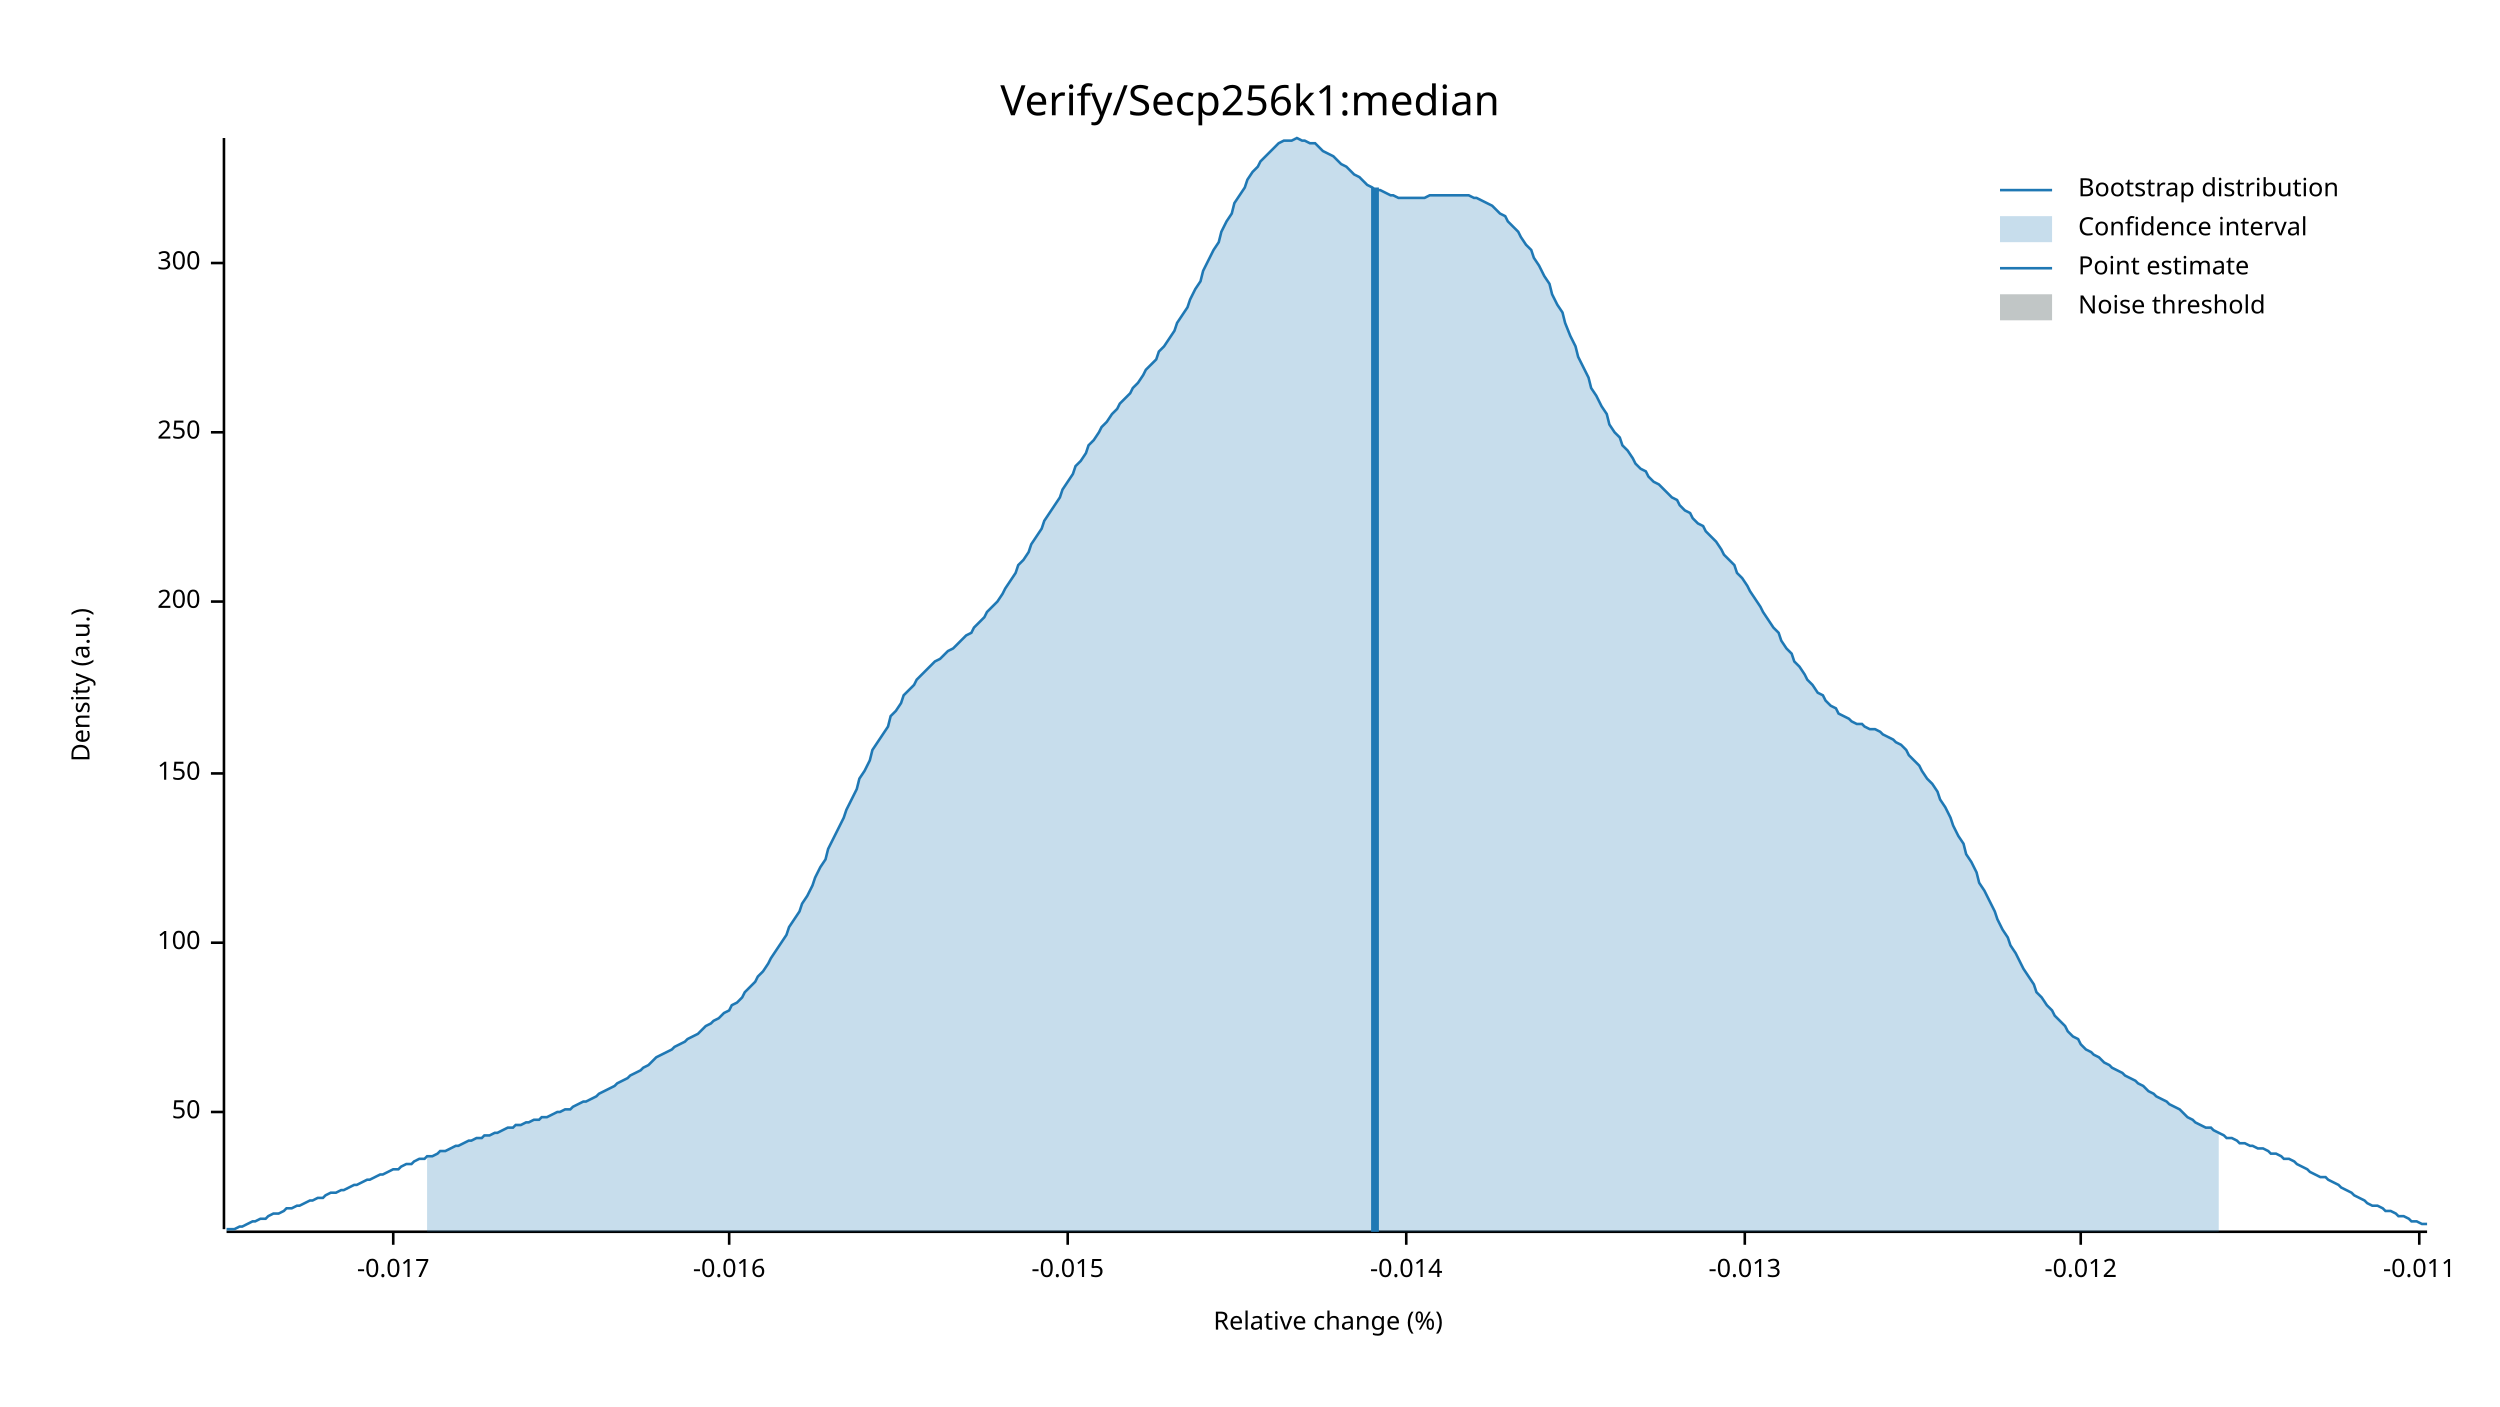
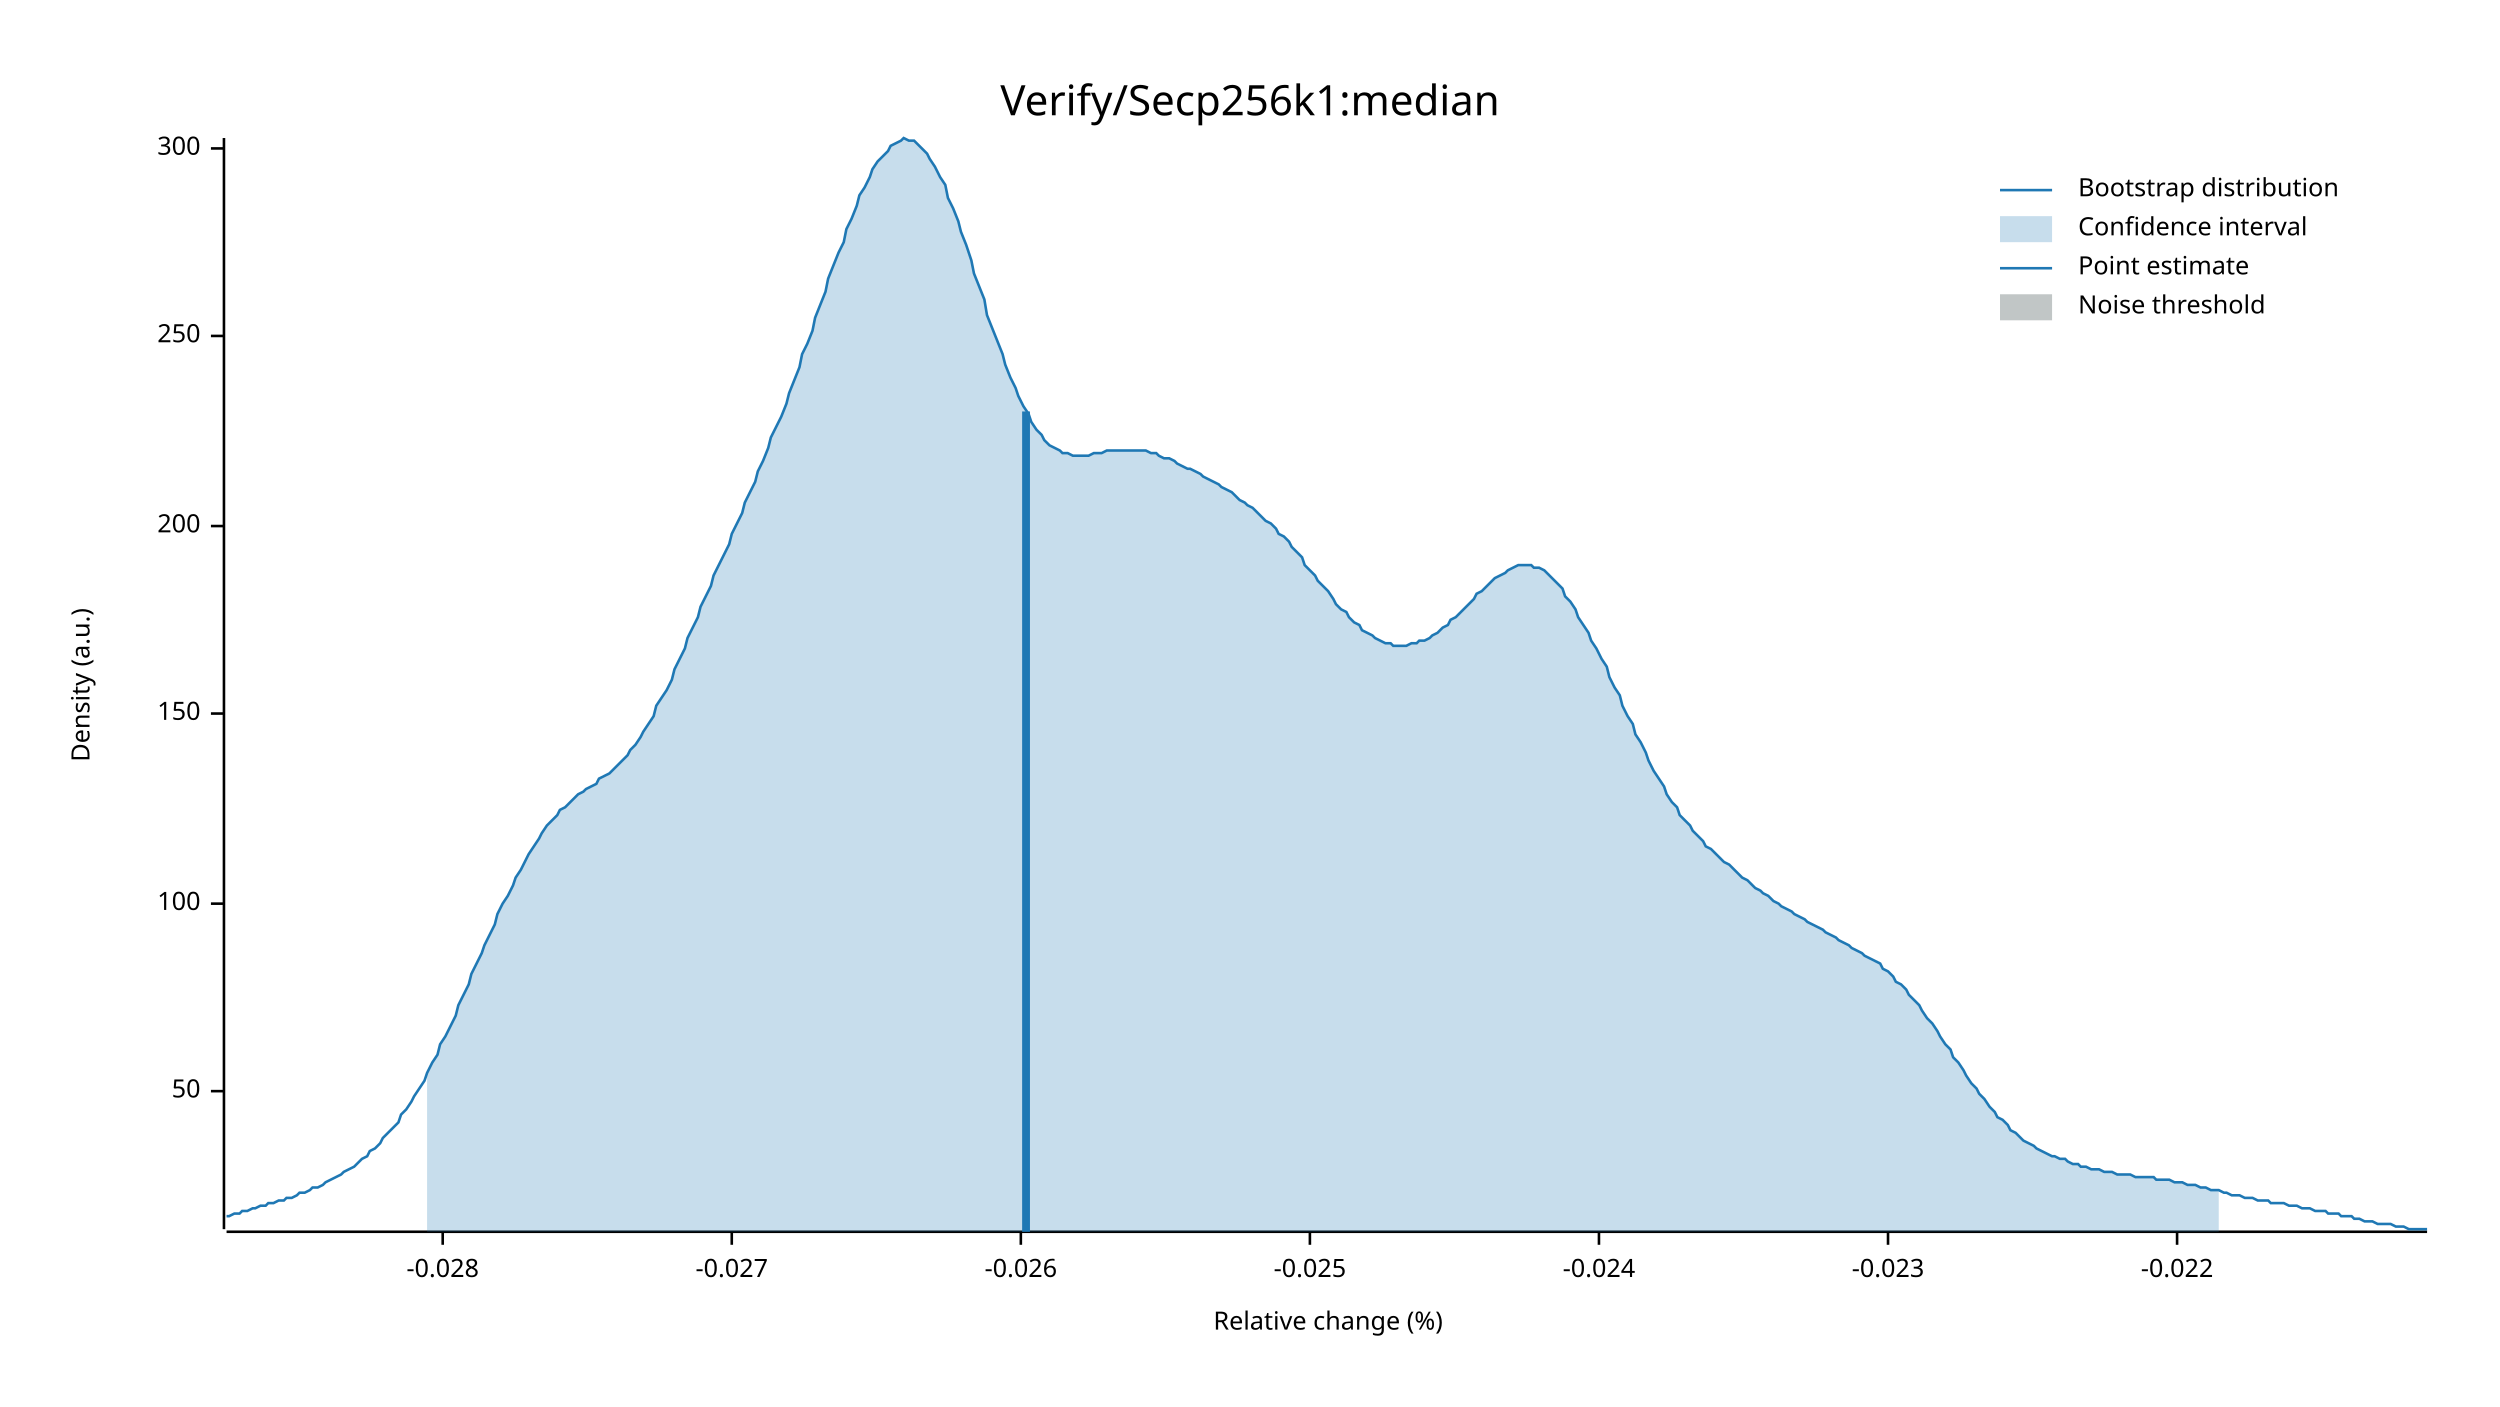
<svg xmlns="http://www.w3.org/2000/svg" width="960" height="540" viewBox="0 0 960 540">
  <text x="480" y="32" dy="0.76em" text-anchor="middle" font-family="sans-serif" font-size="16.129" opacity="1" fill="#000000">
Verify/Secp256k1:median
</text>
  <text x="27" y="263" dy="0.76em" text-anchor="middle" font-family="sans-serif" font-size="9.677" opacity="1" fill="#000000" transform="rotate(270, 27, 263)">
Density (a.u.)
</text>
  <text x="510" y="513" dy="-0.5ex" text-anchor="middle" font-family="sans-serif" font-size="9.677" opacity="1" fill="#000000">
Relative change (%)
</text>
  <polyline fill="none" opacity="1" stroke="#000000" stroke-width="1" points="86,53 86,472 " />
-   <text x="77" y="427" dy="0.5ex" text-anchor="end" font-family="sans-serif" font-size="9.677" opacity="1" fill="#000000">
+   <text x="77" y="419" dy="0.5ex" text-anchor="end" font-family="sans-serif" font-size="9.677" opacity="1" fill="#000000">
50
</text>
-   <polyline fill="none" opacity="1" stroke="#000000" stroke-width="1" points="81,427 86,427 " />
-   <text x="77" y="362" dy="0.5ex" text-anchor="end" font-family="sans-serif" font-size="9.677" opacity="1" fill="#000000">
+   <polyline fill="none" opacity="1" stroke="#000000" stroke-width="1" points="81,419 86,419 " />
+   <text x="77" y="347" dy="0.5ex" text-anchor="end" font-family="sans-serif" font-size="9.677" opacity="1" fill="#000000">
100
</text>
-   <polyline fill="none" opacity="1" stroke="#000000" stroke-width="1" points="81,362 86,362 " />
-   <text x="77" y="297" dy="0.5ex" text-anchor="end" font-family="sans-serif" font-size="9.677" opacity="1" fill="#000000">
+   <polyline fill="none" opacity="1" stroke="#000000" stroke-width="1" points="81,347 86,347 " />
+   <text x="77" y="274" dy="0.5ex" text-anchor="end" font-family="sans-serif" font-size="9.677" opacity="1" fill="#000000">
150
</text>
-   <polyline fill="none" opacity="1" stroke="#000000" stroke-width="1" points="81,297 86,297 " />
-   <text x="77" y="231" dy="0.5ex" text-anchor="end" font-family="sans-serif" font-size="9.677" opacity="1" fill="#000000">
+   <polyline fill="none" opacity="1" stroke="#000000" stroke-width="1" points="81,274 86,274 " />
+   <text x="77" y="202" dy="0.5ex" text-anchor="end" font-family="sans-serif" font-size="9.677" opacity="1" fill="#000000">
200
</text>
-   <polyline fill="none" opacity="1" stroke="#000000" stroke-width="1" points="81,231 86,231 " />
-   <text x="77" y="166" dy="0.5ex" text-anchor="end" font-family="sans-serif" font-size="9.677" opacity="1" fill="#000000">
+   <polyline fill="none" opacity="1" stroke="#000000" stroke-width="1" points="81,202 86,202 " />
+   <text x="77" y="129" dy="0.5ex" text-anchor="end" font-family="sans-serif" font-size="9.677" opacity="1" fill="#000000">
250
</text>
-   <polyline fill="none" opacity="1" stroke="#000000" stroke-width="1" points="81,166 86,166 " />
-   <text x="77" y="101" dy="0.5ex" text-anchor="end" font-family="sans-serif" font-size="9.677" opacity="1" fill="#000000">
+   <polyline fill="none" opacity="1" stroke="#000000" stroke-width="1" points="81,129 86,129 " />
+   <text x="77" y="57" dy="0.5ex" text-anchor="end" font-family="sans-serif" font-size="9.677" opacity="1" fill="#000000">
300
</text>
-   <polyline fill="none" opacity="1" stroke="#000000" stroke-width="1" points="81,101 86,101 " />
+   <polyline fill="none" opacity="1" stroke="#000000" stroke-width="1" points="81,57 86,57 " />
  <polyline fill="none" opacity="1" stroke="#000000" stroke-width="1" points="87,473 932,473 " />
-   <text x="151" y="483" dy="0.76em" text-anchor="middle" font-family="sans-serif" font-size="9.677" opacity="1" fill="#000000">
- -0.017
+   <text x="170" y="483" dy="0.76em" text-anchor="middle" font-family="sans-serif" font-size="9.677" opacity="1" fill="#000000">
+ -0.028
</text>
-   <polyline fill="none" opacity="1" stroke="#000000" stroke-width="1" points="151,473 151,478 " />
-   <text x="280" y="483" dy="0.76em" text-anchor="middle" font-family="sans-serif" font-size="9.677" opacity="1" fill="#000000">
- -0.016
+   <polyline fill="none" opacity="1" stroke="#000000" stroke-width="1" points="170,473 170,478 " />
+   <text x="281" y="483" dy="0.76em" text-anchor="middle" font-family="sans-serif" font-size="9.677" opacity="1" fill="#000000">
+ -0.027
</text>
-   <polyline fill="none" opacity="1" stroke="#000000" stroke-width="1" points="280,473 280,478 " />
-   <text x="410" y="483" dy="0.76em" text-anchor="middle" font-family="sans-serif" font-size="9.677" opacity="1" fill="#000000">
- -0.015
+   <polyline fill="none" opacity="1" stroke="#000000" stroke-width="1" points="281,473 281,478 " />
+   <text x="392" y="483" dy="0.76em" text-anchor="middle" font-family="sans-serif" font-size="9.677" opacity="1" fill="#000000">
+ -0.026
</text>
-   <polyline fill="none" opacity="1" stroke="#000000" stroke-width="1" points="410,473 410,478 " />
-   <text x="540" y="483" dy="0.76em" text-anchor="middle" font-family="sans-serif" font-size="9.677" opacity="1" fill="#000000">
- -0.014
+   <polyline fill="none" opacity="1" stroke="#000000" stroke-width="1" points="392,473 392,478 " />
+   <text x="503" y="483" dy="0.76em" text-anchor="middle" font-family="sans-serif" font-size="9.677" opacity="1" fill="#000000">
+ -0.025
</text>
-   <polyline fill="none" opacity="1" stroke="#000000" stroke-width="1" points="540,473 540,478 " />
-   <text x="670" y="483" dy="0.76em" text-anchor="middle" font-family="sans-serif" font-size="9.677" opacity="1" fill="#000000">
- -0.013
+   <polyline fill="none" opacity="1" stroke="#000000" stroke-width="1" points="503,473 503,478 " />
+   <text x="614" y="483" dy="0.76em" text-anchor="middle" font-family="sans-serif" font-size="9.677" opacity="1" fill="#000000">
+ -0.024
</text>
-   <polyline fill="none" opacity="1" stroke="#000000" stroke-width="1" points="670,473 670,478 " />
-   <text x="799" y="483" dy="0.76em" text-anchor="middle" font-family="sans-serif" font-size="9.677" opacity="1" fill="#000000">
- -0.012
+   <polyline fill="none" opacity="1" stroke="#000000" stroke-width="1" points="614,473 614,478 " />
+   <text x="725" y="483" dy="0.76em" text-anchor="middle" font-family="sans-serif" font-size="9.677" opacity="1" fill="#000000">
+ -0.023
</text>
-   <polyline fill="none" opacity="1" stroke="#000000" stroke-width="1" points="799,473 799,478 " />
-   <text x="929" y="483" dy="0.76em" text-anchor="middle" font-family="sans-serif" font-size="9.677" opacity="1" fill="#000000">
- -0.011
+   <polyline fill="none" opacity="1" stroke="#000000" stroke-width="1" points="725,473 725,478 " />
+   <text x="836" y="483" dy="0.76em" text-anchor="middle" font-family="sans-serif" font-size="9.677" opacity="1" fill="#000000">
+ -0.022
</text>
-   <polyline fill="none" opacity="1" stroke="#000000" stroke-width="1" points="929,473 929,478 " />
-   <polyline fill="none" opacity="1" stroke="#1F78B4" stroke-width="1" points="87,472 88,472 90,472 92,471 93,471 95,470 97,469 98,469 100,468 102,468 103,467 105,466 107,466 109,465 110,464 112,464 114,463 115,463 117,462 119,461 120,461 122,460 124,460 125,459 127,458 129,458 131,457 132,457 134,456 136,455 137,455 139,454 141,453 142,453 144,452 146,451 147,451 149,450 151,449 153,449 154,448 156,447 158,447 159,446 161,445 163,445 164,444 166,444 168,443 169,442 171,442 173,441 175,440 176,440 178,439 180,438 181,438 183,437 185,437 186,436 188,436 190,435 191,435 193,434 195,433 197,433 198,432 200,432 202,431 203,431 205,430 207,430 208,429 210,429 212,428 214,427 215,427 217,426 219,426 220,425 222,424 224,423 225,423 227,422 229,421 230,420 232,419 234,418 236,417 237,416 239,415 241,414 242,413 244,412 246,411 247,410 249,409 251,407 252,406 254,405 256,404 258,403 259,402 261,401 263,400 264,399 266,398 268,397 269,396 271,394 273,393 274,392 276,391 278,389 280,388 281,386 283,385 285,383 286,381 288,379 290,377 291,375 293,373 295,370 296,368 298,365 300,362 302,359 303,356 305,353 307,350 308,347 310,344 312,340 313,337 315,333 317,330 318,326 320,322 322,318 324,314 325,311 327,307 329,303 330,299 332,296 334,292 335,288 337,285 339,282 341,279 342,275 344,273 346,270 347,267 349,265 351,263 352,261 354,259 356,257 357,256 359,254 361,253 363,251 364,250 366,249 368,247 369,246 371,244 373,243 374,241 376,239 378,237 379,235 381,233 383,231 385,228 386,226 388,223 390,220 391,217 393,215 395,212 396,209 398,206 400,203 401,200 403,197 405,194 407,191 408,188 410,185 412,182 413,179 415,177 417,174 418,171 420,169 422,166 423,164 425,162 427,159 429,157 430,155 432,153 434,151 435,149 437,147 439,144 440,142 442,140 444,138 445,135 447,133 449,130 451,127 452,124 454,121 456,118 457,115 459,111 461,108 462,104 464,100 466,96 468,93 469,89 471,85 473,82 474,78 476,75 478,72 479,69 481,66 483,64 484,62 486,60 488,58 490,56 491,55 493,54 495,54 496,54 498,53 500,54 501,54 503,55 505,55 506,56 508,58 510,59 512,60 513,61 515,63 517,64 518,65 520,67 522,68 523,69 525,71 527,72 528,73 530,73 532,74 534,75 535,75 537,76 539,76 540,76 542,76 544,76 545,76 547,76 549,75 550,75 552,75 554,75 556,75 557,75 559,75 561,75 562,75 564,75 566,76 567,76 569,77 571,78 573,79 574,80 576,82 578,83 579,85 581,87 583,89 584,91 586,94 588,96 589,99 591,102 593,106 595,109 596,113 598,117 600,120 601,124 603,129 605,133 606,137 608,141 610,145 611,149 613,152 615,156 617,159 618,163 620,166 622,168 623,171 625,173 627,176 628,178 630,180 632,181 633,183 635,185 637,186 639,188 640,189 642,191 644,192 645,194 647,196 649,197 650,199 652,201 654,202 655,204 657,206 659,208 661,211 662,213 664,215 666,217 667,220 669,222 671,225 672,227 674,230 676,233 677,235 679,238 681,241 683,243 684,246 686,249 688,251 689,254 691,256 693,259 694,261 696,263 698,266 700,267 701,269 703,271 705,272 706,274 708,275 710,276 711,277 713,278 715,278 716,279 718,280 720,280 722,281 723,282 725,283 727,284 728,285 730,286 732,288 733,290 735,292 737,294 738,296 740,299 742,301 744,304 745,307 747,310 749,314 750,317 752,321 754,324 755,328 757,331 759,335 760,339 762,342 764,346 766,350 767,353 769,357 771,360 772,363 774,366 776,370 777,372 779,375 781,378 782,381 784,383 786,386 788,388 789,390 791,392 793,394 794,396 796,398 798,399 799,401 801,403 803,404 804,405 806,406 808,408 810,409 811,410 813,411 815,412 816,413 818,414 820,415 821,416 823,417 825,419 827,420 828,421 830,422 832,423 833,424 835,425 837,426 838,427 840,429 842,430 843,431 845,432 847,433 849,433 850,434 852,435 854,436 855,437 857,437 859,438 860,439 862,439 864,440 865,440 867,441 869,441 871,442 872,443 874,443 876,444 877,445 879,445 881,446 882,447 884,448 886,449 887,450 889,451 891,452 893,452 894,453 896,454 898,455 899,456 901,457 903,458 904,459 906,460 908,461 909,462 911,463 913,463 915,464 916,465 918,465 920,466 921,467 923,467 925,468 926,469 928,469 930,470 932,470 " />
-   <polygon opacity="0.25" fill="#1F78B4" points="164,444 166,444 168,443 169,442 171,442 173,441 175,440 176,440 178,439 180,438 181,438 183,437 185,437 186,436 188,436 190,435 191,435 193,434 195,433 197,433 198,432 200,432 202,431 203,431 205,430 207,430 208,429 210,429 212,428 214,427 215,427 217,426 219,426 220,425 222,424 224,423 225,423 227,422 229,421 230,420 232,419 234,418 236,417 237,416 239,415 241,414 242,413 244,412 246,411 247,410 249,409 251,407 252,406 254,405 256,404 258,403 259,402 261,401 263,400 264,399 266,398 268,397 269,396 271,394 273,393 274,392 276,391 278,389 280,388 281,386 283,385 285,383 286,381 288,379 290,377 291,375 293,373 295,370 296,368 298,365 300,362 302,359 303,356 305,353 307,350 308,347 310,344 312,340 313,337 315,333 317,330 318,326 320,322 322,318 324,314 325,311 327,307 329,303 330,299 332,296 334,292 335,288 337,285 339,282 341,279 342,275 344,273 346,270 347,267 349,265 351,263 352,261 354,259 356,257 357,256 359,254 361,253 363,251 364,250 366,249 368,247 369,246 371,244 373,243 374,241 376,239 378,237 379,235 381,233 383,231 385,228 386,226 388,223 390,220 391,217 393,215 395,212 396,209 398,206 400,203 401,200 403,197 405,194 407,191 408,188 410,185 412,182 413,179 415,177 417,174 418,171 420,169 422,166 423,164 425,162 427,159 429,157 430,155 432,153 434,151 435,149 437,147 439,144 440,142 442,140 444,138 445,135 447,133 449,130 451,127 452,124 454,121 456,118 457,115 459,111 461,108 462,104 464,100 466,96 468,93 469,89 471,85 473,82 474,78 476,75 478,72 479,69 481,66 483,64 484,62 486,60 488,58 490,56 491,55 493,54 495,54 496,54 498,53 500,54 501,54 503,55 505,55 506,56 508,58 510,59 512,60 513,61 515,63 517,64 518,65 520,67 522,68 523,69 525,71 527,72 528,73 530,73 532,74 534,75 535,75 537,76 539,76 540,76 542,76 544,76 545,76 547,76 549,75 550,75 552,75 554,75 556,75 557,75 559,75 561,75 562,75 564,75 566,76 567,76 569,77 571,78 573,79 574,80 576,82 578,83 579,85 581,87 583,89 584,91 586,94 588,96 589,99 591,102 593,106 595,109 596,113 598,117 600,120 601,124 603,129 605,133 606,137 608,141 610,145 611,149 613,152 615,156 617,159 618,163 620,166 622,168 623,171 625,173 627,176 628,178 630,180 632,181 633,183 635,185 637,186 639,188 640,189 642,191 644,192 645,194 647,196 649,197 650,199 652,201 654,202 655,204 657,206 659,208 661,211 662,213 664,215 666,217 667,220 669,222 671,225 672,227 674,230 676,233 677,235 679,238 681,241 683,243 684,246 686,249 688,251 689,254 691,256 693,259 694,261 696,263 698,266 700,267 701,269 703,271 705,272 706,274 708,275 710,276 711,277 713,278 715,278 716,279 718,280 720,280 722,281 723,282 725,283 727,284 728,285 730,286 732,288 733,290 735,292 737,294 738,296 740,299 742,301 744,304 745,307 747,310 749,314 750,317 752,321 754,324 755,328 757,331 759,335 760,339 762,342 764,346 766,350 767,353 769,357 771,360 772,363 774,366 776,370 777,372 779,375 781,378 782,381 784,383 786,386 788,388 789,390 791,392 793,394 794,396 796,398 798,399 799,401 801,403 803,404 804,405 806,406 808,408 810,409 811,410 813,411 815,412 816,413 818,414 820,415 821,416 823,417 825,419 827,420 828,421 830,422 832,423 833,424 835,425 837,426 838,427 840,429 842,430 843,431 845,432 847,433 849,433 850,434 852,435 852,473 164,473 " />
-   <polyline fill="none" opacity="1" stroke="#1F78B4" stroke-width="3" points="528,473 528,72 " />
+   <polyline fill="none" opacity="1" stroke="#000000" stroke-width="1" points="836,473 836,478 " />
+   <polyline fill="none" opacity="1" stroke="#1F78B4" stroke-width="1" points="87,467 88,467 90,466 92,466 93,465 95,465 97,464 98,464 100,463 102,463 103,462 105,462 107,461 109,461 110,460 112,460 114,459 115,458 117,458 119,457 120,456 122,456 124,455 125,454 127,453 129,452 131,451 132,450 134,449 136,448 137,447 139,445 141,444 142,442 144,441 146,439 147,437 149,435 151,433 153,431 154,428 156,426 158,423 159,421 161,418 163,415 164,412 166,408 168,405 169,401 171,398 173,394 175,390 176,386 178,382 180,378 181,374 183,370 185,366 186,363 188,359 190,355 191,351 193,347 195,344 197,340 198,337 200,334 202,330 203,328 205,325 207,322 208,320 210,317 212,315 214,313 215,311 217,310 219,308 220,307 222,305 224,304 225,303 227,302 229,301 230,299 232,298 234,297 236,295 237,294 239,292 241,290 242,288 244,286 246,283 247,281 249,278 251,275 252,271 254,268 256,265 258,261 259,257 261,253 263,249 264,245 266,241 268,237 269,233 271,229 273,225 274,221 276,217 278,213 280,209 281,205 283,201 285,197 286,193 288,189 290,185 291,181 293,177 295,172 296,168 298,164 300,160 302,155 303,151 305,146 307,141 308,136 310,132 312,127 313,122 315,117 317,112 318,107 320,102 322,97 324,93 325,88 327,84 329,79 330,75 332,72 334,68 335,65 337,62 339,60 341,58 342,56 344,55 346,54 347,53 349,54 351,54 352,55 354,57 356,59 357,61 359,64 361,68 363,71 364,76 366,80 368,85 369,89 371,94 373,100 374,105 376,110 378,115 379,121 381,126 383,131 385,136 386,140 388,145 390,149 391,152 393,156 395,159 396,162 398,165 400,167 401,169 403,171 405,172 407,173 408,174 410,174 412,175 413,175 415,175 417,175 418,175 420,174 422,174 423,174 425,173 427,173 429,173 430,173 432,173 434,173 435,173 437,173 439,173 440,173 442,174 444,174 445,175 447,176 449,176 451,177 452,178 454,179 456,180 457,180 459,181 461,182 462,183 464,184 466,185 468,186 469,187 471,188 473,189 474,190 476,192 478,193 479,194 481,195 483,197 484,198 486,200 488,201 490,203 491,205 493,206 495,208 496,210 498,212 500,214 501,217 503,219 505,221 506,223 508,225 510,227 512,230 513,232 515,234 517,235 518,237 520,239 522,240 523,242 525,243 527,244 528,245 530,246 532,247 534,247 535,248 537,248 539,248 540,248 542,247 544,247 545,246 547,246 549,245 550,244 552,243 554,241 556,240 557,238 559,237 561,235 562,234 564,232 566,230 567,228 569,227 571,225 573,223 574,222 576,221 578,220 579,219 581,218 583,217 584,217 586,217 588,217 589,218 591,218 593,219 595,221 596,222 598,224 600,226 601,229 603,231 605,234 606,237 608,240 610,243 611,246 613,249 615,253 617,256 618,260 620,264 622,267 623,271 625,275 627,278 628,282 630,285 632,289 633,292 635,296 637,299 639,302 640,305 642,308 644,310 645,313 647,315 649,317 650,319 652,321 654,323 655,325 657,326 659,328 661,330 662,331 664,332 666,334 667,335 669,337 671,338 672,339 674,341 676,342 677,343 679,344 681,346 683,347 684,348 686,349 688,350 689,351 691,352 693,353 694,354 696,355 698,356 700,357 701,358 703,359 705,360 706,361 708,362 710,363 711,364 713,365 715,366 716,367 718,368 720,369 722,370 723,372 725,373 727,375 728,377 730,378 732,380 733,382 735,384 737,386 738,388 740,391 742,393 744,396 745,398 747,401 749,403 750,406 752,408 754,411 755,413 757,416 759,418 760,420 762,422 764,425 766,427 767,429 769,430 771,432 772,434 774,435 776,437 777,438 779,439 781,440 782,441 784,442 786,443 788,444 789,444 791,445 793,445 794,446 796,447 798,447 799,448 801,448 803,449 804,449 806,449 808,450 810,450 811,450 813,451 815,451 816,451 818,451 820,452 821,452 823,452 825,452 827,452 828,453 830,453 832,453 833,453 835,454 837,454 838,454 840,455 842,455 843,455 845,456 847,456 849,457 850,457 852,457 854,458 855,458 857,459 859,459 860,459 862,460 864,460 865,460 867,461 869,461 871,461 872,462 874,462 876,462 877,462 879,463 881,463 882,463 884,464 886,464 887,464 889,465 891,465 893,465 894,466 896,466 898,466 899,467 901,467 903,467 904,468 906,468 908,469 909,469 911,469 913,470 915,470 916,470 918,470 920,471 921,471 923,471 925,472 926,472 928,472 930,472 932,472 " />
+   <polygon opacity="0.25" fill="#1F78B4" points="164,412 166,408 168,405 169,401 171,398 173,394 175,390 176,386 178,382 180,378 181,374 183,370 185,366 186,363 188,359 190,355 191,351 193,347 195,344 197,340 198,337 200,334 202,330 203,328 205,325 207,322 208,320 210,317 212,315 214,313 215,311 217,310 219,308 220,307 222,305 224,304 225,303 227,302 229,301 230,299 232,298 234,297 236,295 237,294 239,292 241,290 242,288 244,286 246,283 247,281 249,278 251,275 252,271 254,268 256,265 258,261 259,257 261,253 263,249 264,245 266,241 268,237 269,233 271,229 273,225 274,221 276,217 278,213 280,209 281,205 283,201 285,197 286,193 288,189 290,185 291,181 293,177 295,172 296,168 298,164 300,160 302,155 303,151 305,146 307,141 308,136 310,132 312,127 313,122 315,117 317,112 318,107 320,102 322,97 324,93 325,88 327,84 329,79 330,75 332,72 334,68 335,65 337,62 339,60 341,58 342,56 344,55 346,54 347,53 349,54 351,54 352,55 354,57 356,59 357,61 359,64 361,68 363,71 364,76 366,80 368,85 369,89 371,94 373,100 374,105 376,110 378,115 379,121 381,126 383,131 385,136 386,140 388,145 390,149 391,152 393,156 395,159 396,162 398,165 400,167 401,169 403,171 405,172 407,173 408,174 410,174 412,175 413,175 415,175 417,175 418,175 420,174 422,174 423,174 425,173 427,173 429,173 430,173 432,173 434,173 435,173 437,173 439,173 440,173 442,174 444,174 445,175 447,176 449,176 451,177 452,178 454,179 456,180 457,180 459,181 461,182 462,183 464,184 466,185 468,186 469,187 471,188 473,189 474,190 476,192 478,193 479,194 481,195 483,197 484,198 486,200 488,201 490,203 491,205 493,206 495,208 496,210 498,212 500,214 501,217 503,219 505,221 506,223 508,225 510,227 512,230 513,232 515,234 517,235 518,237 520,239 522,240 523,242 525,243 527,244 528,245 530,246 532,247 534,247 535,248 537,248 539,248 540,248 542,247 544,247 545,246 547,246 549,245 550,244 552,243 554,241 556,240 557,238 559,237 561,235 562,234 564,232 566,230 567,228 569,227 571,225 573,223 574,222 576,221 578,220 579,219 581,218 583,217 584,217 586,217 588,217 589,218 591,218 593,219 595,221 596,222 598,224 600,226 601,229 603,231 605,234 606,237 608,240 610,243 611,246 613,249 615,253 617,256 618,260 620,264 622,267 623,271 625,275 627,278 628,282 630,285 632,289 633,292 635,296 637,299 639,302 640,305 642,308 644,310 645,313 647,315 649,317 650,319 652,321 654,323 655,325 657,326 659,328 661,330 662,331 664,332 666,334 667,335 669,337 671,338 672,339 674,341 676,342 677,343 679,344 681,346 683,347 684,348 686,349 688,350 689,351 691,352 693,353 694,354 696,355 698,356 700,357 701,358 703,359 705,360 706,361 708,362 710,363 711,364 713,365 715,366 716,367 718,368 720,369 722,370 723,372 725,373 727,375 728,377 730,378 732,380 733,382 735,384 737,386 738,388 740,391 742,393 744,396 745,398 747,401 749,403 750,406 752,408 754,411 755,413 757,416 759,418 760,420 762,422 764,425 766,427 767,429 769,430 771,432 772,434 774,435 776,437 777,438 779,439 781,440 782,441 784,442 786,443 788,444 789,444 791,445 793,445 794,446 796,447 798,447 799,448 801,448 803,449 804,449 806,449 808,450 810,450 811,450 813,451 815,451 816,451 818,451 820,452 821,452 823,452 825,452 827,452 828,453 830,453 832,453 833,453 835,454 837,454 838,454 840,455 842,455 843,455 845,456 847,456 849,457 850,457 852,457 852,473 164,473 " />
+   <polyline fill="none" opacity="1" stroke="#1F78B4" stroke-width="3" points="394,473 394,158 " />
  <rect x="509" y="53" width="0" height="419" opacity="0.1" fill="#071A1C" stroke="none" />
  <text x="798" y="68" dy="0.76em" text-anchor="start" font-family="sans-serif" font-size="9.677" opacity="1" fill="#000000">
Bootstrap distribution
</text>
  <text x="798" y="83" dy="0.76em" text-anchor="start" font-family="sans-serif" font-size="9.677" opacity="1" fill="#000000">
Confidence interval
</text>
  <text x="798" y="98" dy="0.76em" text-anchor="start" font-family="sans-serif" font-size="9.677" opacity="1" fill="#000000">
Point estimate
</text>
  <text x="798" y="113" dy="0.76em" text-anchor="start" font-family="sans-serif" font-size="9.677" opacity="1" fill="#000000">
Noise threshold
</text>
  <polyline fill="none" opacity="1" stroke="#1F78B4" stroke-width="1" points="768,73 788,73 " />
  <rect x="768" y="83" width="20" height="10" opacity="0.25" fill="#1F78B4" stroke="none" />
  <polyline fill="none" opacity="1" stroke="#1F78B4" stroke-width="1" points="768,103 788,103 " />
  <rect x="768" y="113" width="20" height="10" opacity="0.25" fill="#071A1C" stroke="none" />
</svg>
